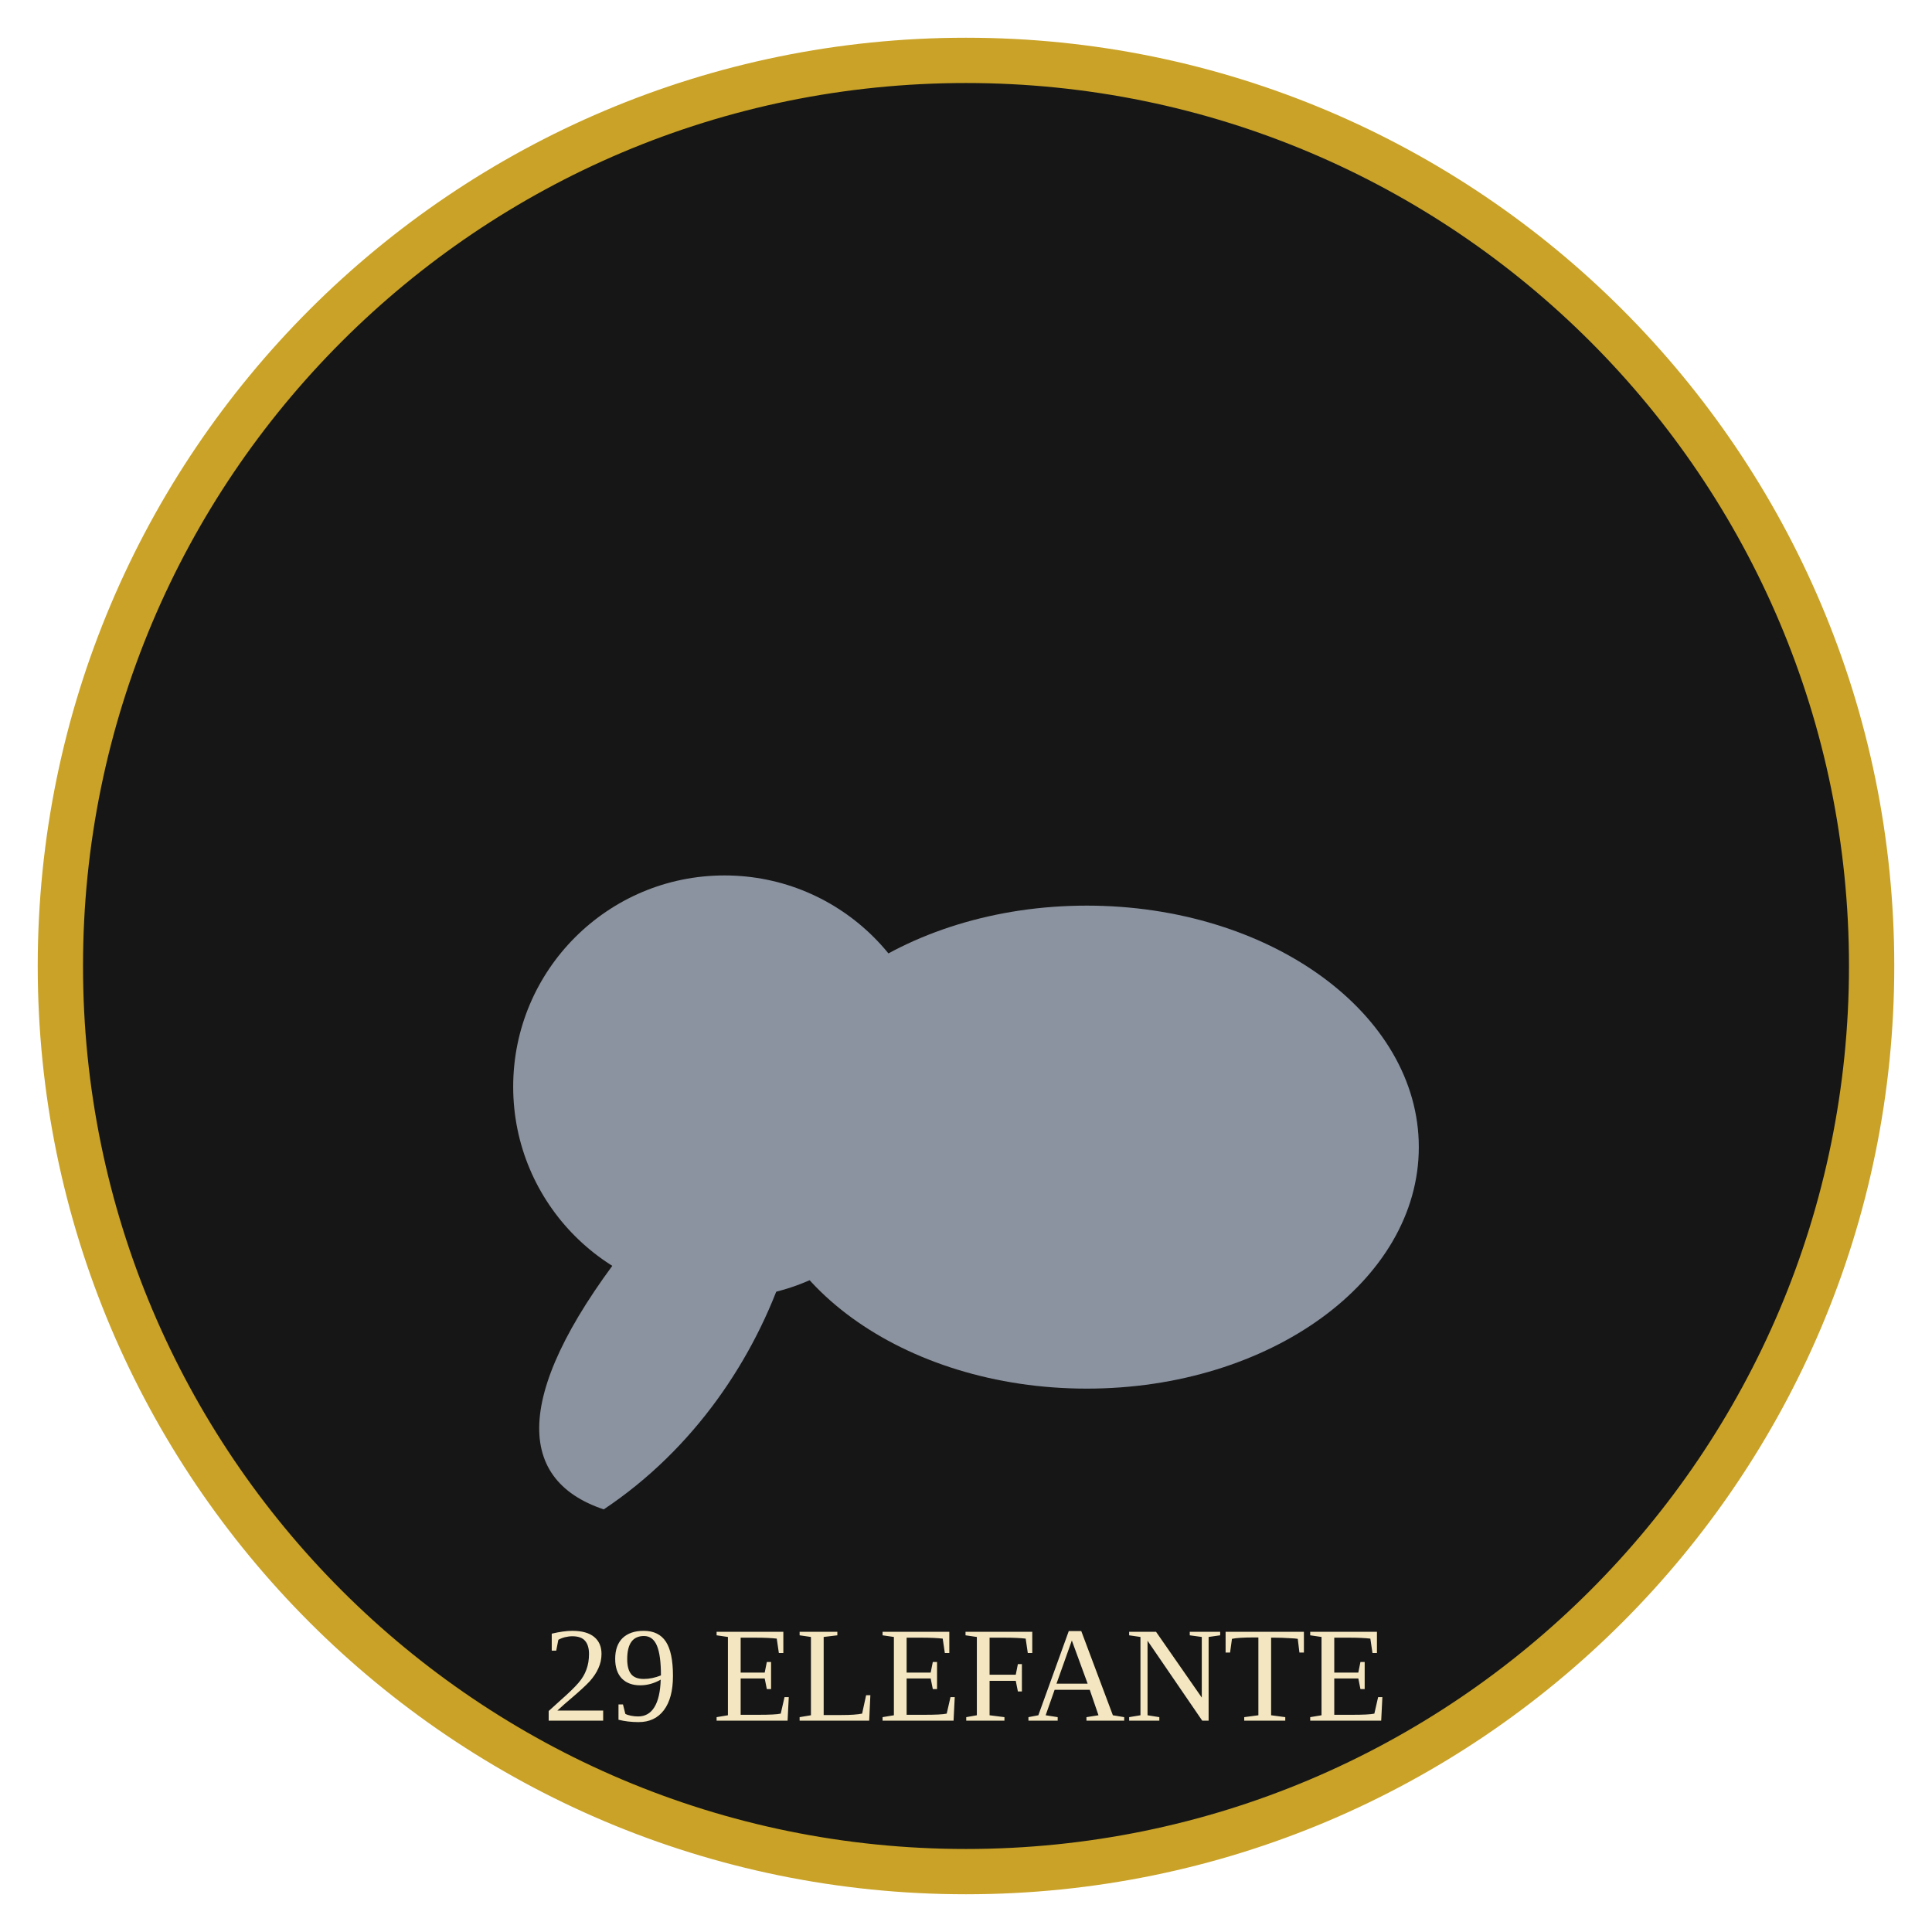
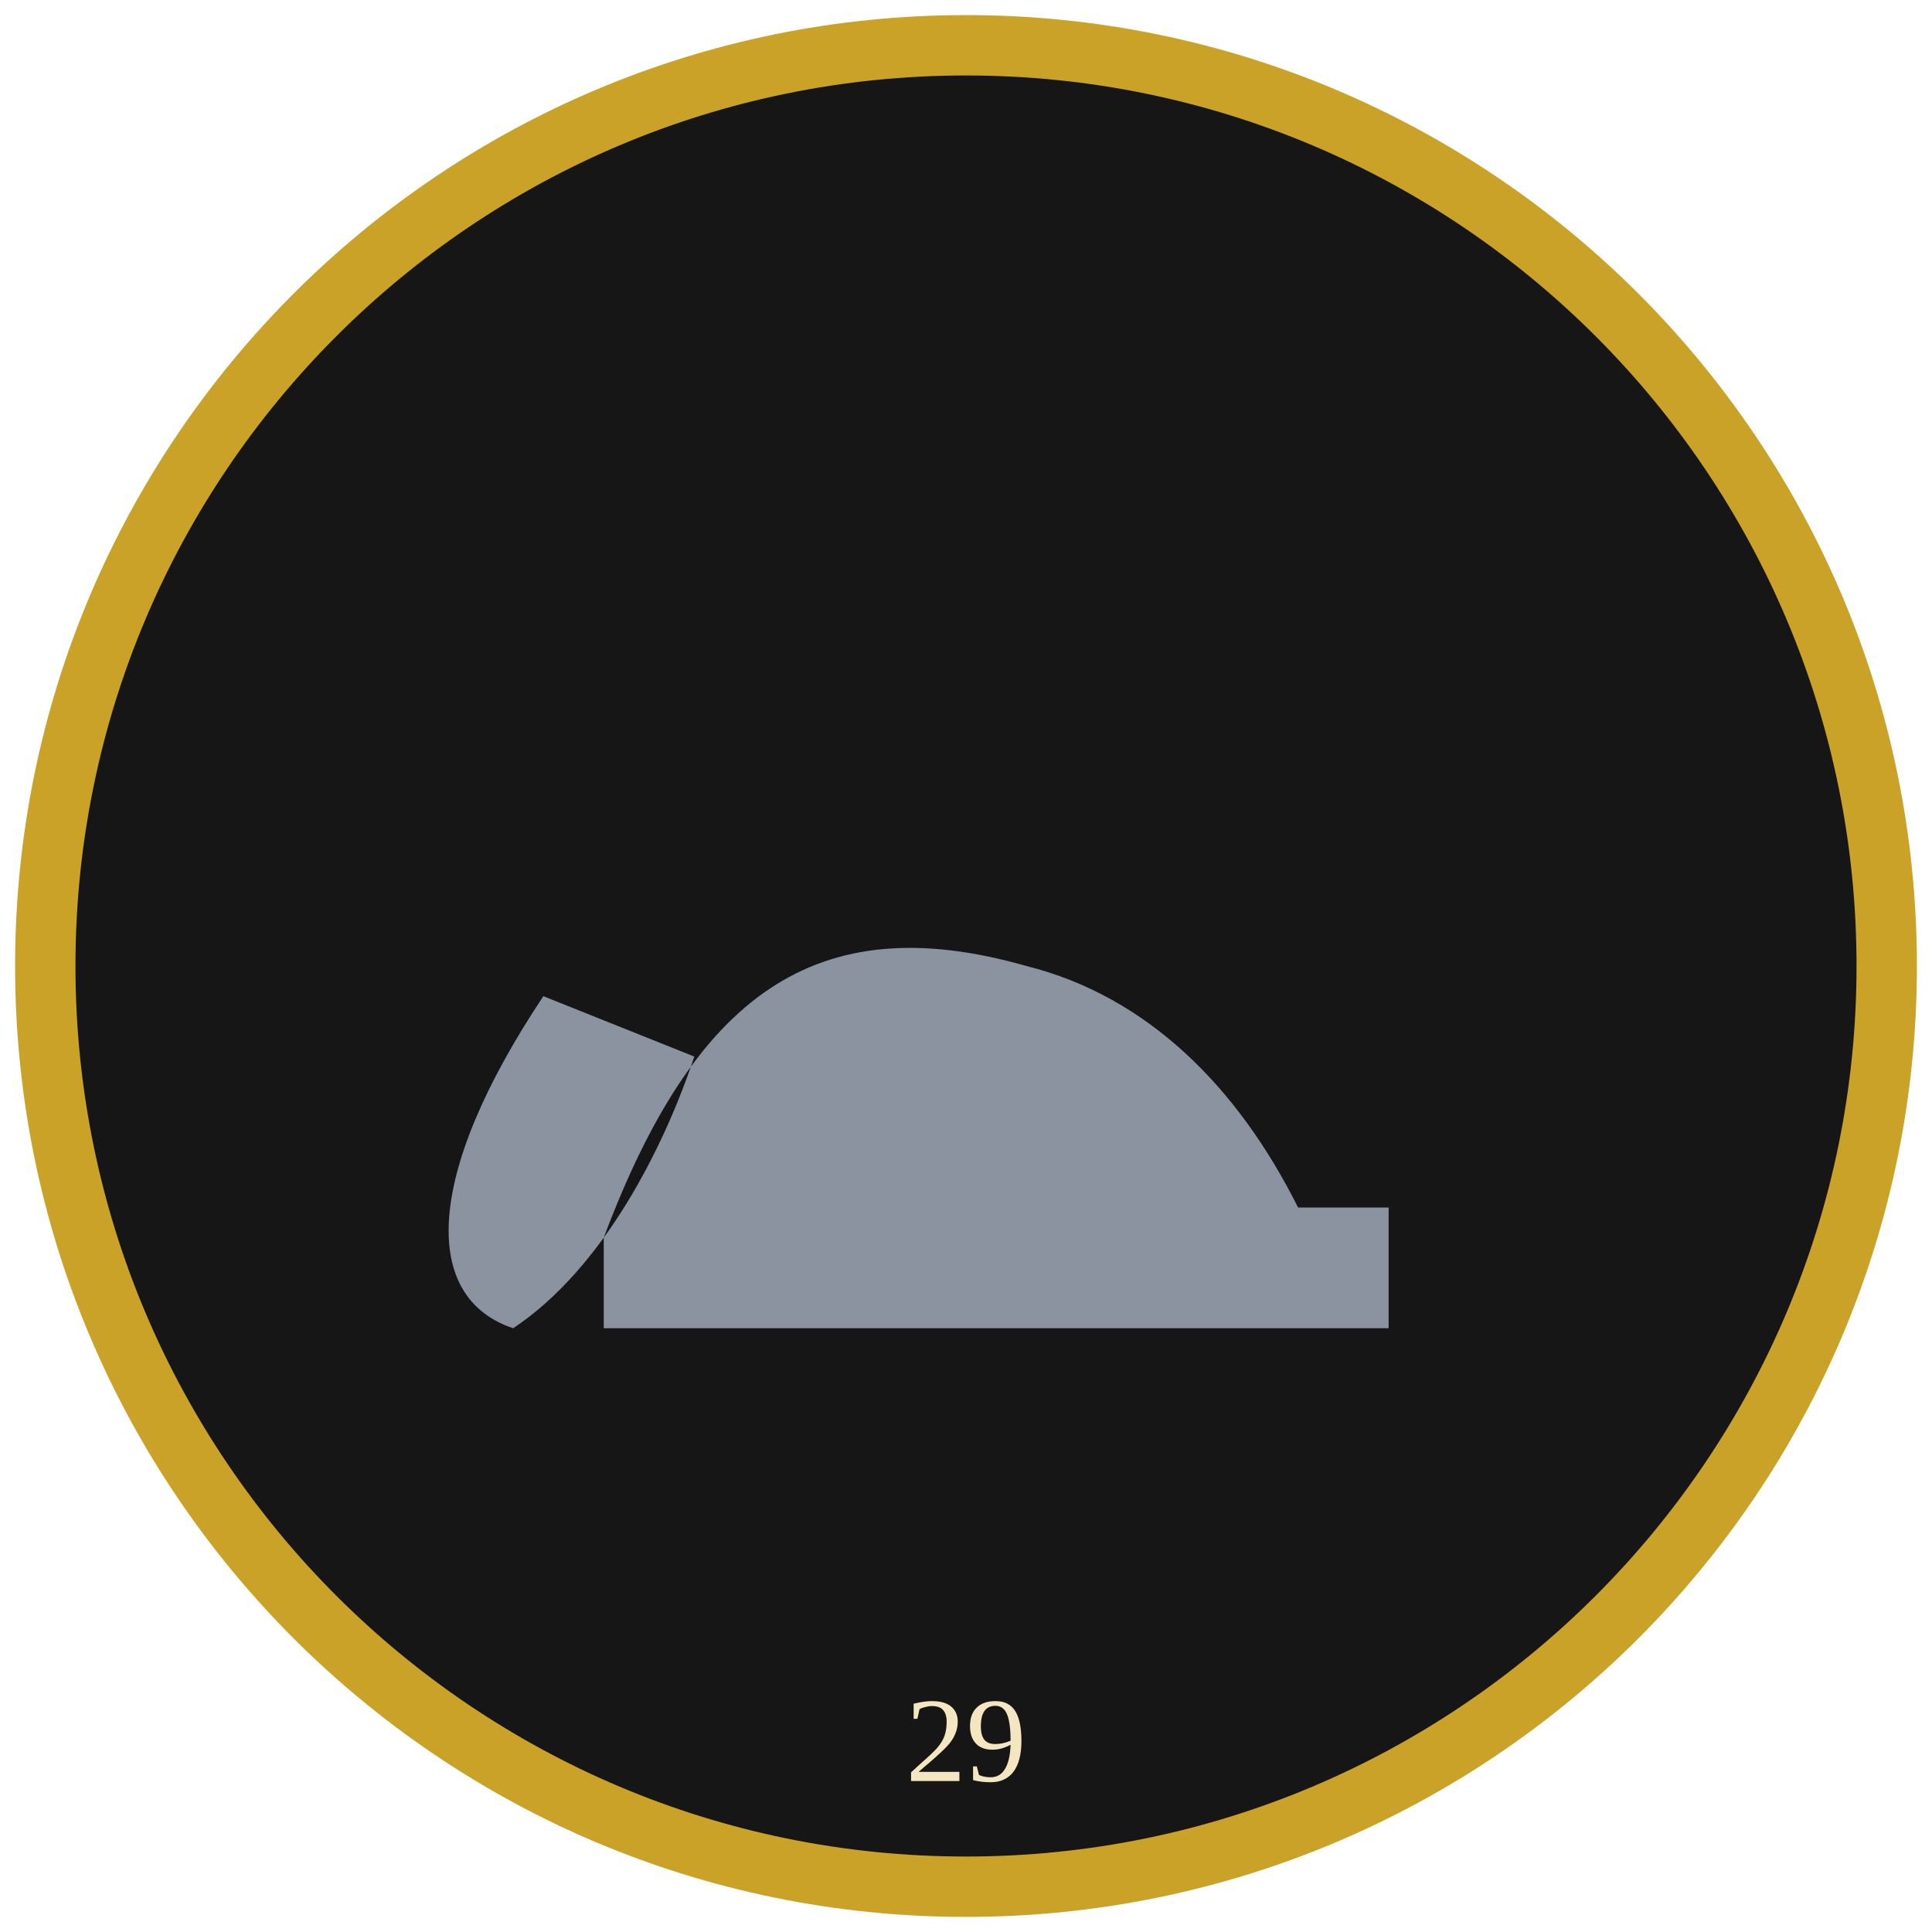
- <svg xmlns="http://www.w3.org/2000/svg" width="56" height="56" viewBox="0 0 128 128">
-   <circle cx="64" cy="64" r="60" fill="#161616" stroke="#c9a227" stroke-width="3" />
-   <ellipse cx="72" cy="76" rx="22" ry="16" fill="#8b93a0" />
-   <circle cx="48" cy="72" r="14" fill="#8b93a0" />
-   <path d="M42 82c-8 10-8 16-2 18 6-4 10-10 12-16z" fill="#8b93a0" />
-   <text x="64" y="114" text-anchor="middle" font-size="9" fill="#f3e6c0">29 ELEFANTE</text>
+ <svg xmlns="http://www.w3.org/2000/svg" width="64" height="64" viewBox="0 0 128 128">
+   <circle cx="64" cy="64" r="61" fill="#161616" stroke="#c9a227" stroke-width="4" />
+   <g fill="#8b93a0" transform="translate(0,-4)">
+     <path d="M40 86c6-16 14-22 28-18 8 2 14 8 18 16h6v8H40zM36 70c-8 12-8 20-2 22 6-4 10-12 12-18z" />
+   </g>
+   <text x="64" y="118" text-anchor="middle" font-size="8" fill="#f3e6c0">29</text>
</svg>
